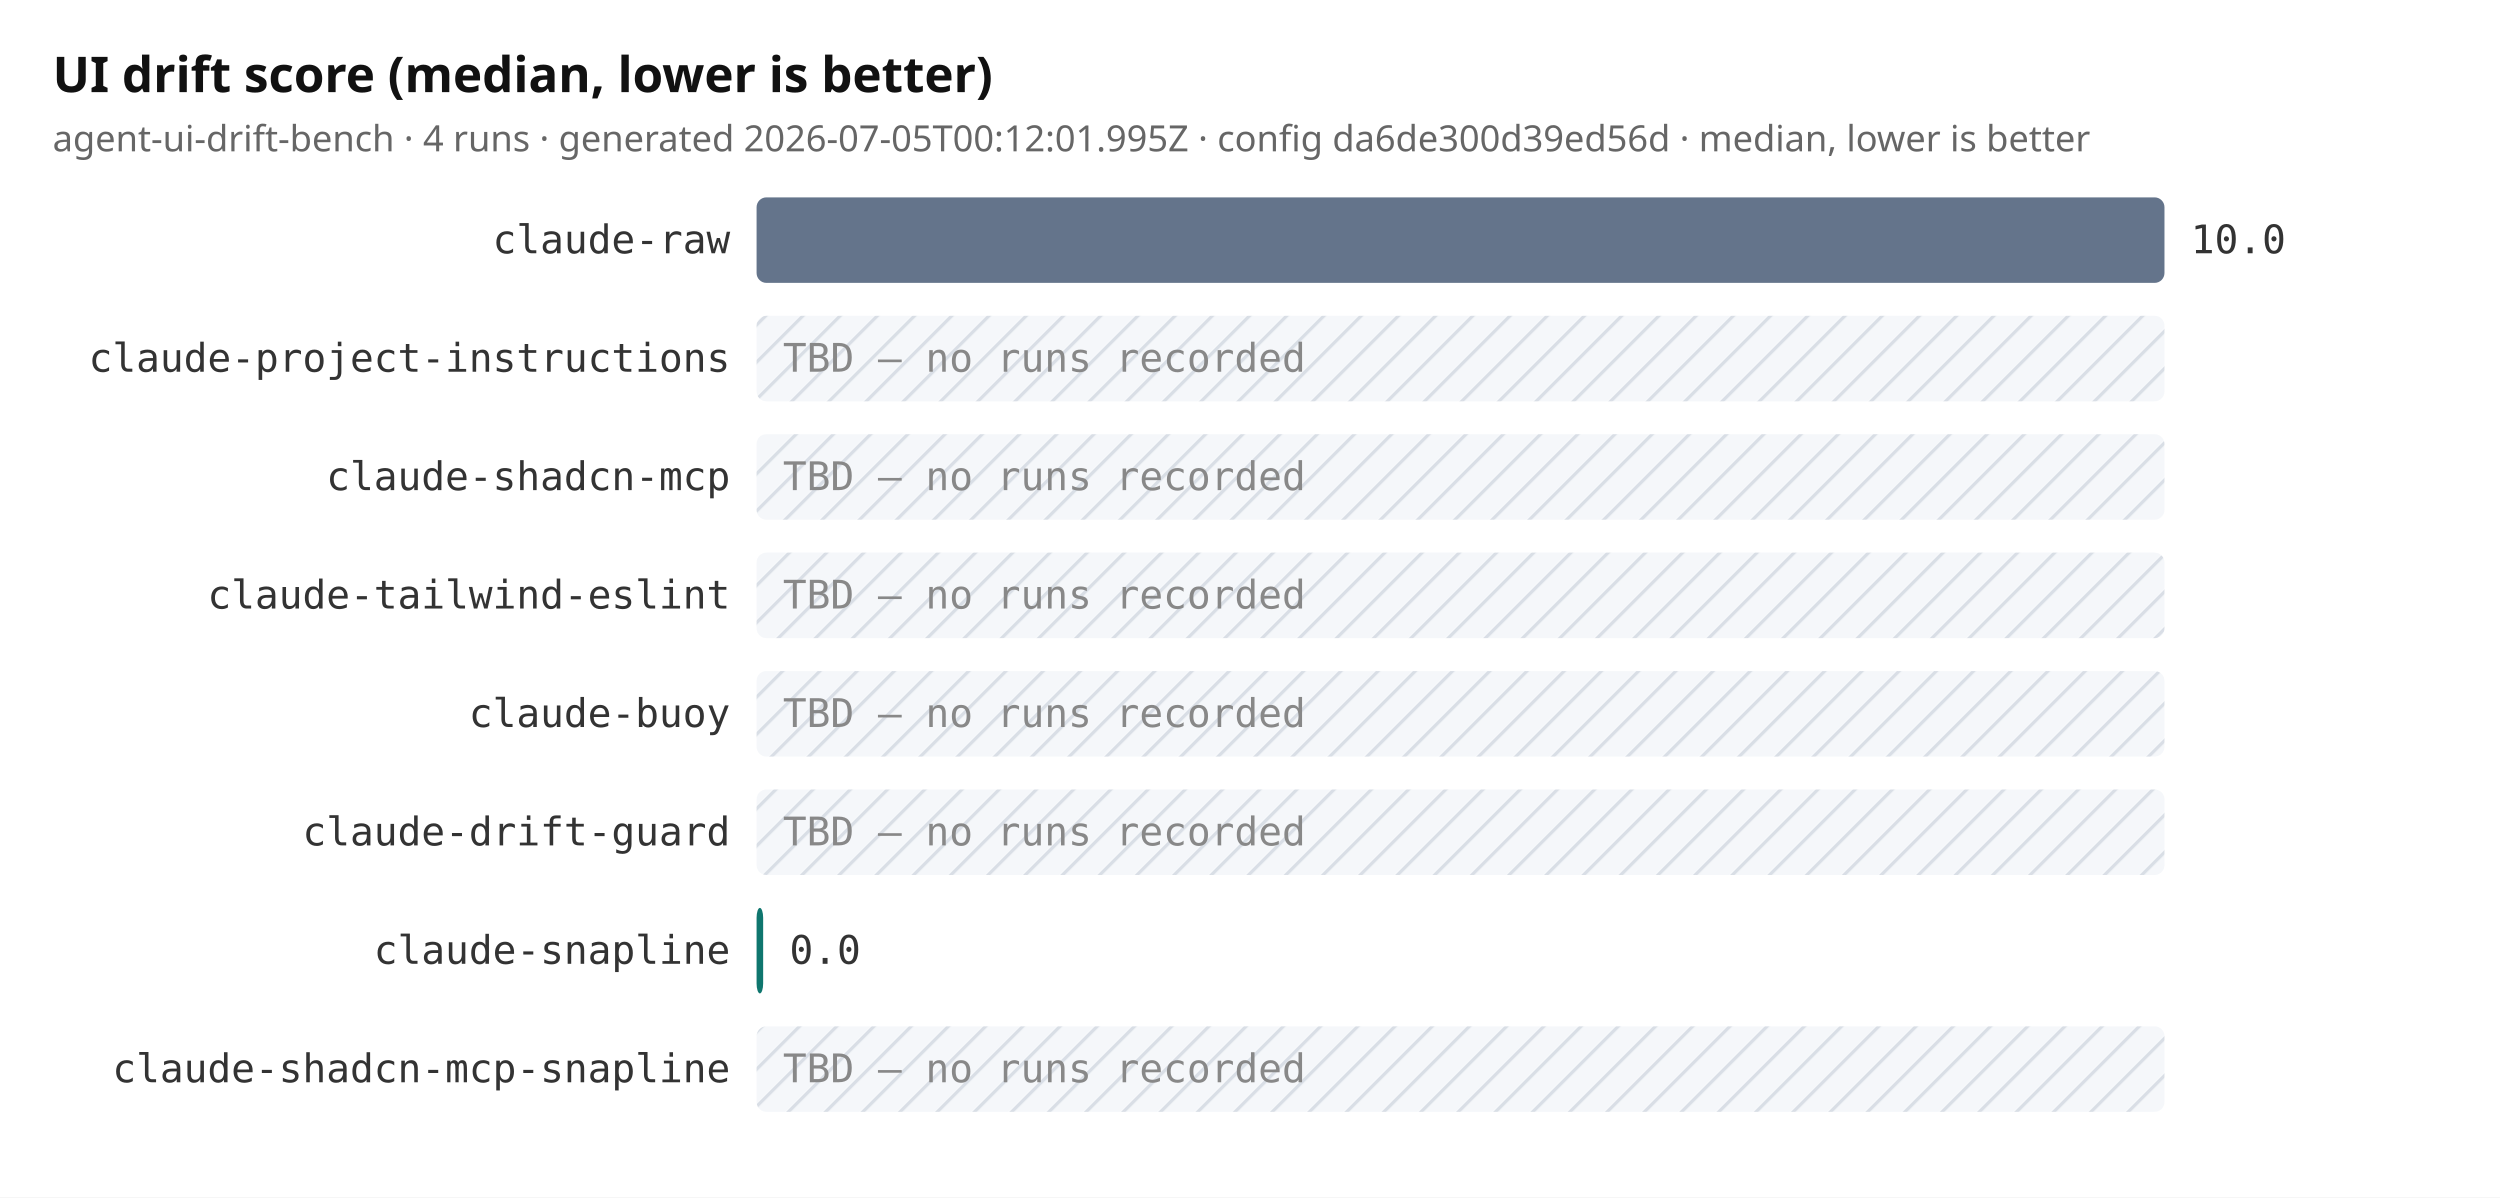
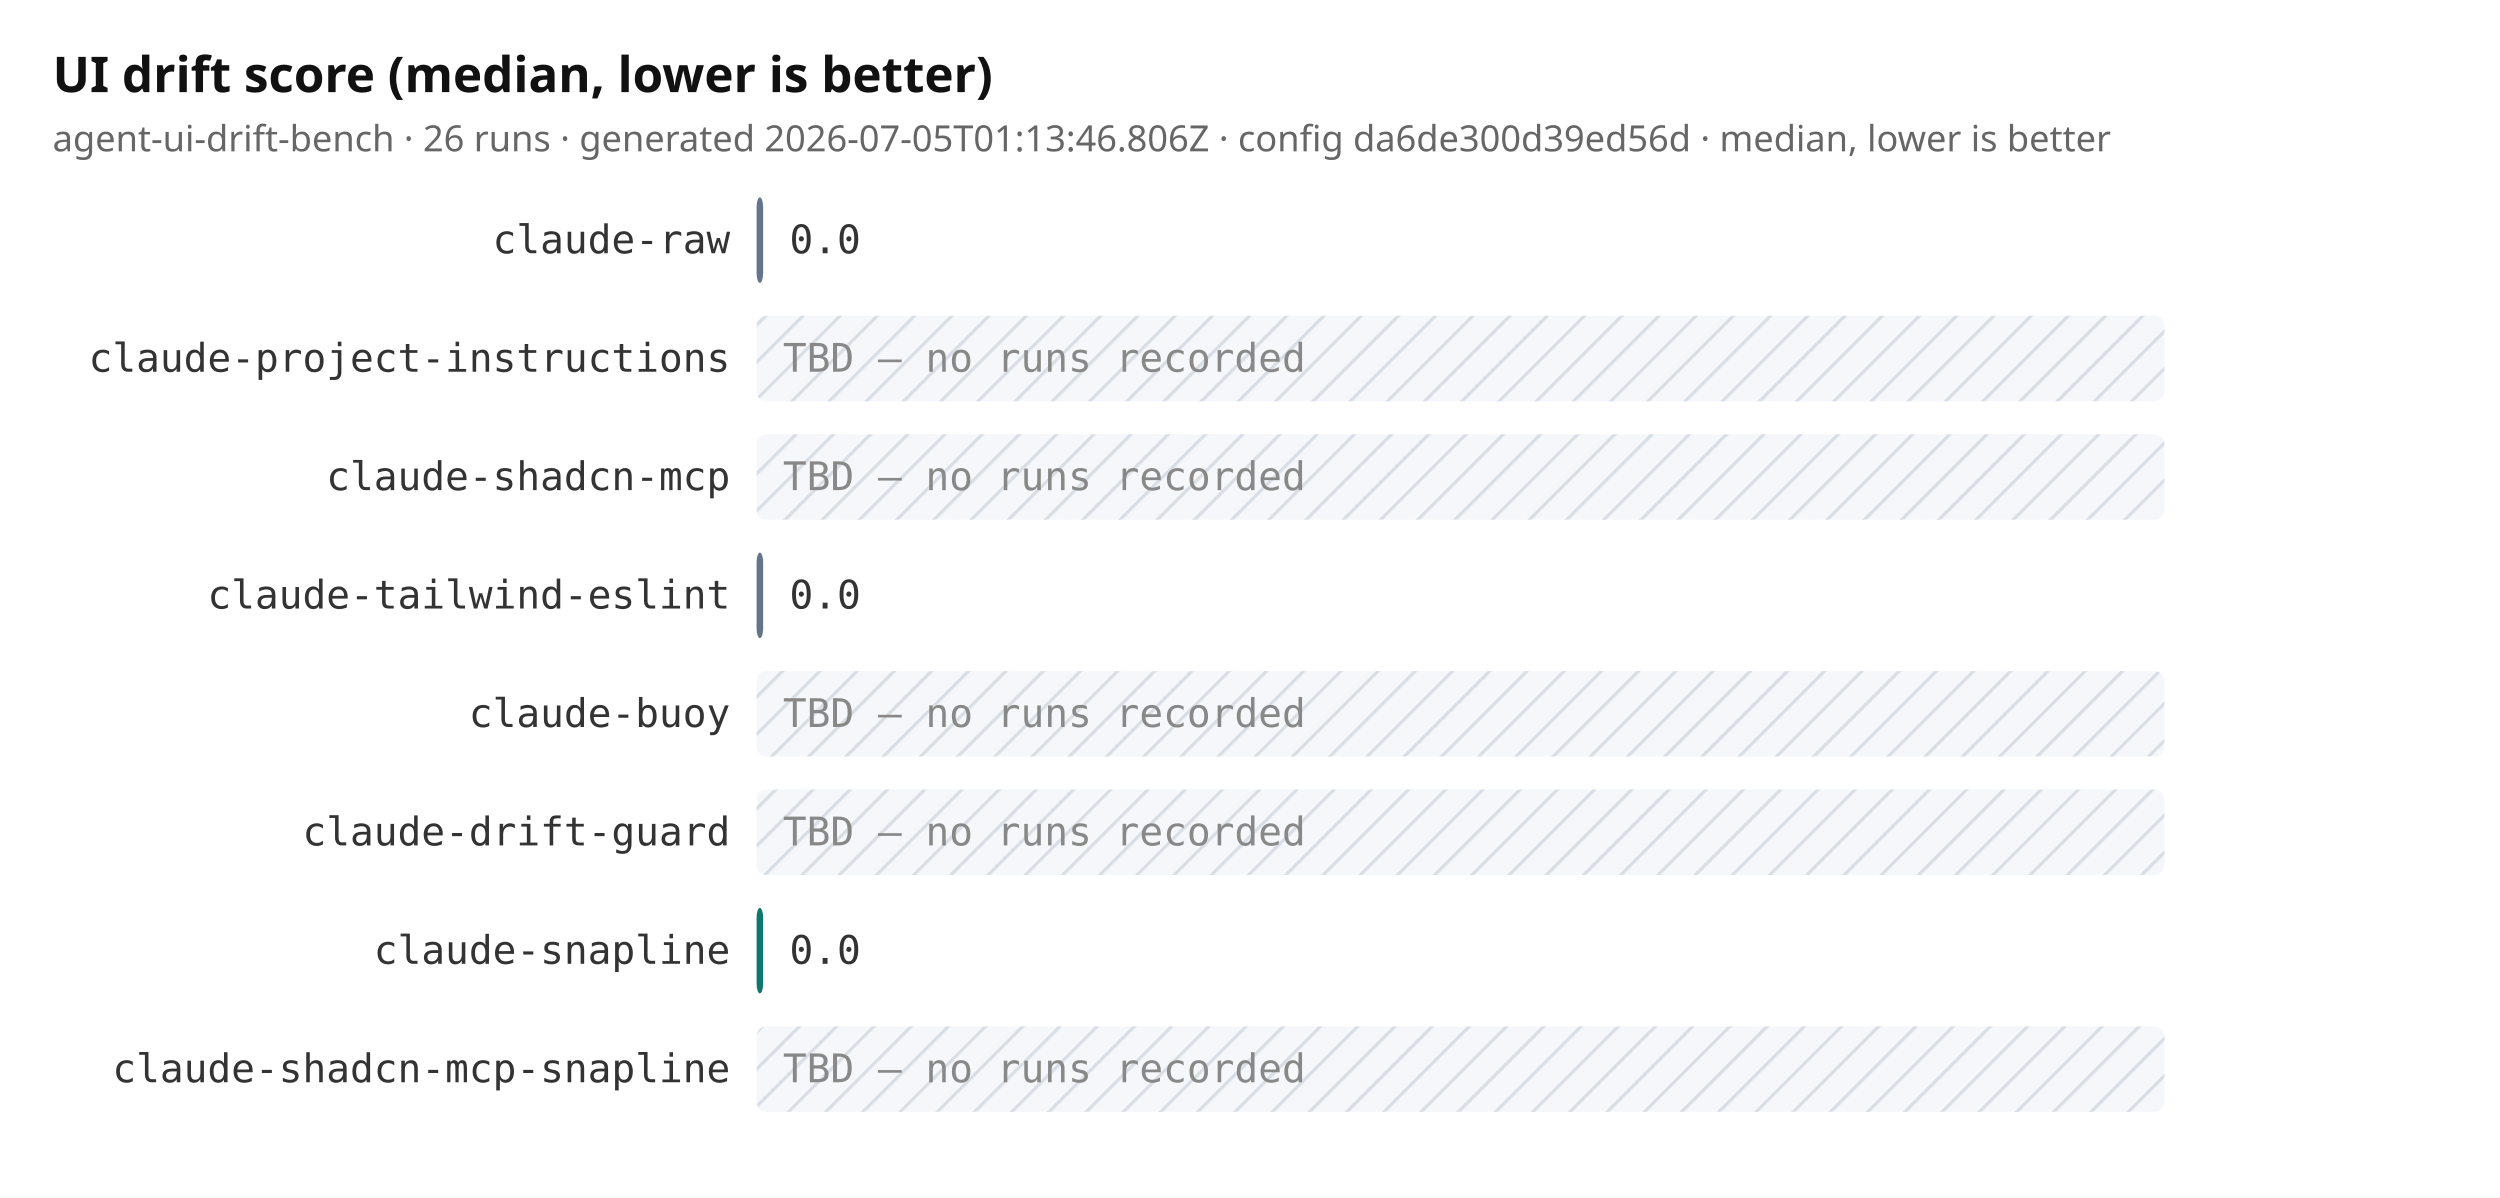
<svg xmlns="http://www.w3.org/2000/svg" width="760" height="364" viewBox="0 0 760 364" role="img" aria-label="UI drift score (median, lower is better)">
  <defs>
    <pattern id="tbd" width="8" height="8" patternTransform="rotate(45)" patternUnits="userSpaceOnUse">
      <rect width="8" height="8" fill="#e2e8f0" />
      <line x1="0" y1="0" x2="0" y2="8" stroke="#94a3b8" stroke-width="2" />
    </pattern>
  </defs>
  <rect width="760" height="364" fill="#ffffff" />
  <text x="16" y="28" font-size="15" font-weight="bold" fill="#111" font-family="ui-sans-serif, system-ui">UI drift score (median, lower is better)</text>
-   <text x="16" y="46" font-size="11" fill="#666" font-family="ui-sans-serif, system-ui">agent-ui-drift-bench · 4 runs · generated 2026-07-05T00:12:01.995Z · config da6de300d39ed56d · median, lower is better</text>
+   <text x="16" y="46" font-size="11" fill="#666" font-family="ui-sans-serif, system-ui">agent-ui-drift-bench · 26 runs · generated 2026-07-05T01:13:46.806Z · config da6de300d39ed56d · median, lower is better</text>
  <text x="222" y="77" text-anchor="end" font-size="12" fill="#333" font-family="ui-monospace, monospace">claude-raw</text>
-   <rect x="230" y="60" width="428" height="26" fill="#64748b" rx="3" />
-   <text x="666" y="77" font-size="12" fill="#333" font-family="ui-monospace, monospace">10.0</text>
+   <rect x="230" y="60" width="2" height="26" fill="#64748b" rx="3" />
+   <text x="240" y="77" font-size="12" fill="#333" font-family="ui-monospace, monospace">0.0</text>
  <text x="222" y="113" text-anchor="end" font-size="12" fill="#333" font-family="ui-monospace, monospace">claude-project-instructions</text>
  <rect x="230" y="96" width="428" height="26" fill="url(#tbd)" opacity="0.35" rx="3" />
  <text x="238" y="113" font-size="12" fill="#888" font-family="ui-monospace, monospace">TBD — no runs recorded</text>
  <text x="222" y="149" text-anchor="end" font-size="12" fill="#333" font-family="ui-monospace, monospace">claude-shadcn-mcp</text>
  <rect x="230" y="132" width="428" height="26" fill="url(#tbd)" opacity="0.35" rx="3" />
  <text x="238" y="149" font-size="12" fill="#888" font-family="ui-monospace, monospace">TBD — no runs recorded</text>
  <text x="222" y="185" text-anchor="end" font-size="12" fill="#333" font-family="ui-monospace, monospace">claude-tailwind-eslint</text>
-   <rect x="230" y="168" width="428" height="26" fill="url(#tbd)" opacity="0.35" rx="3" />
-   <text x="238" y="185" font-size="12" fill="#888" font-family="ui-monospace, monospace">TBD — no runs recorded</text>
+   <rect x="230" y="168" width="2" height="26" fill="#64748b" rx="3" />
+   <text x="240" y="185" font-size="12" fill="#333" font-family="ui-monospace, monospace">0.0</text>
  <text x="222" y="221" text-anchor="end" font-size="12" fill="#333" font-family="ui-monospace, monospace">claude-buoy</text>
  <rect x="230" y="204" width="428" height="26" fill="url(#tbd)" opacity="0.35" rx="3" />
  <text x="238" y="221" font-size="12" fill="#888" font-family="ui-monospace, monospace">TBD — no runs recorded</text>
  <text x="222" y="257" text-anchor="end" font-size="12" fill="#333" font-family="ui-monospace, monospace">claude-drift-guard</text>
  <rect x="230" y="240" width="428" height="26" fill="url(#tbd)" opacity="0.35" rx="3" />
  <text x="238" y="257" font-size="12" fill="#888" font-family="ui-monospace, monospace">TBD — no runs recorded</text>
  <text x="222" y="293" text-anchor="end" font-size="12" fill="#333" font-family="ui-monospace, monospace">claude-snapline</text>
  <rect x="230" y="276" width="2" height="26" fill="#0f766e" rx="3" />
  <text x="240" y="293" font-size="12" fill="#333" font-family="ui-monospace, monospace">0.0</text>
  <text x="222" y="329" text-anchor="end" font-size="12" fill="#333" font-family="ui-monospace, monospace">claude-shadcn-mcp-snapline</text>
  <rect x="230" y="312" width="428" height="26" fill="url(#tbd)" opacity="0.35" rx="3" />
  <text x="238" y="329" font-size="12" fill="#888" font-family="ui-monospace, monospace">TBD — no runs recorded</text>
</svg>
